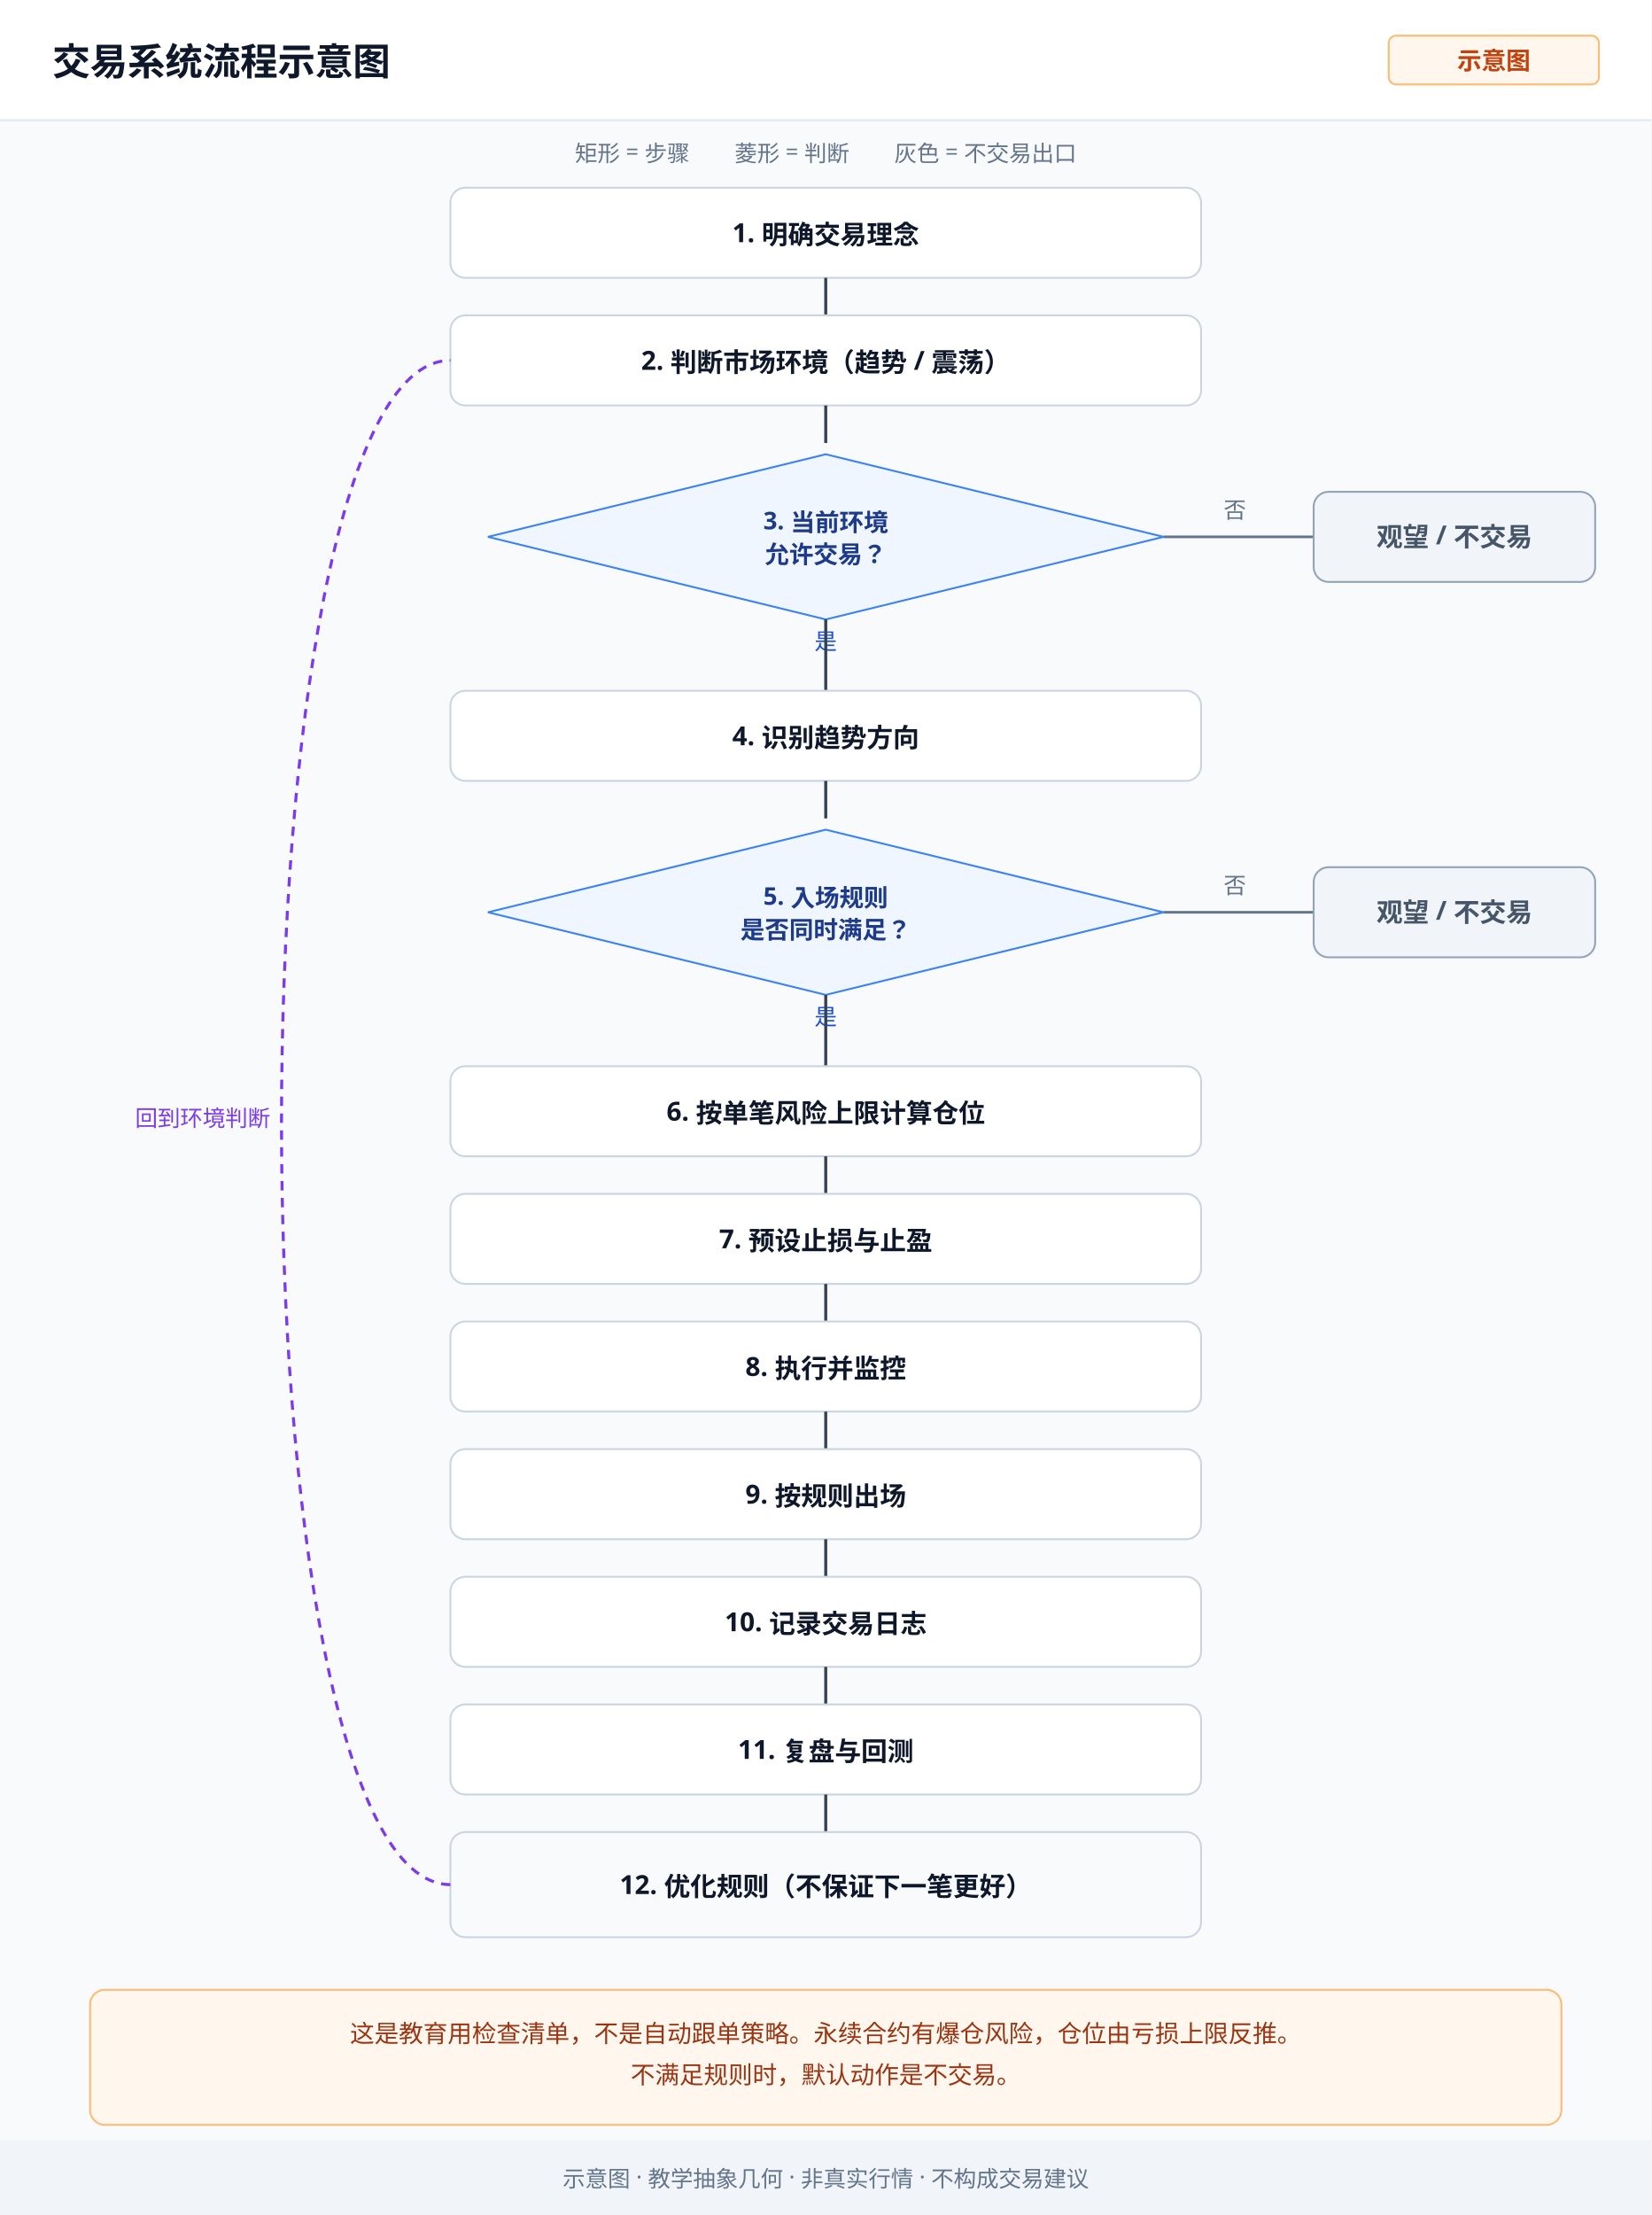
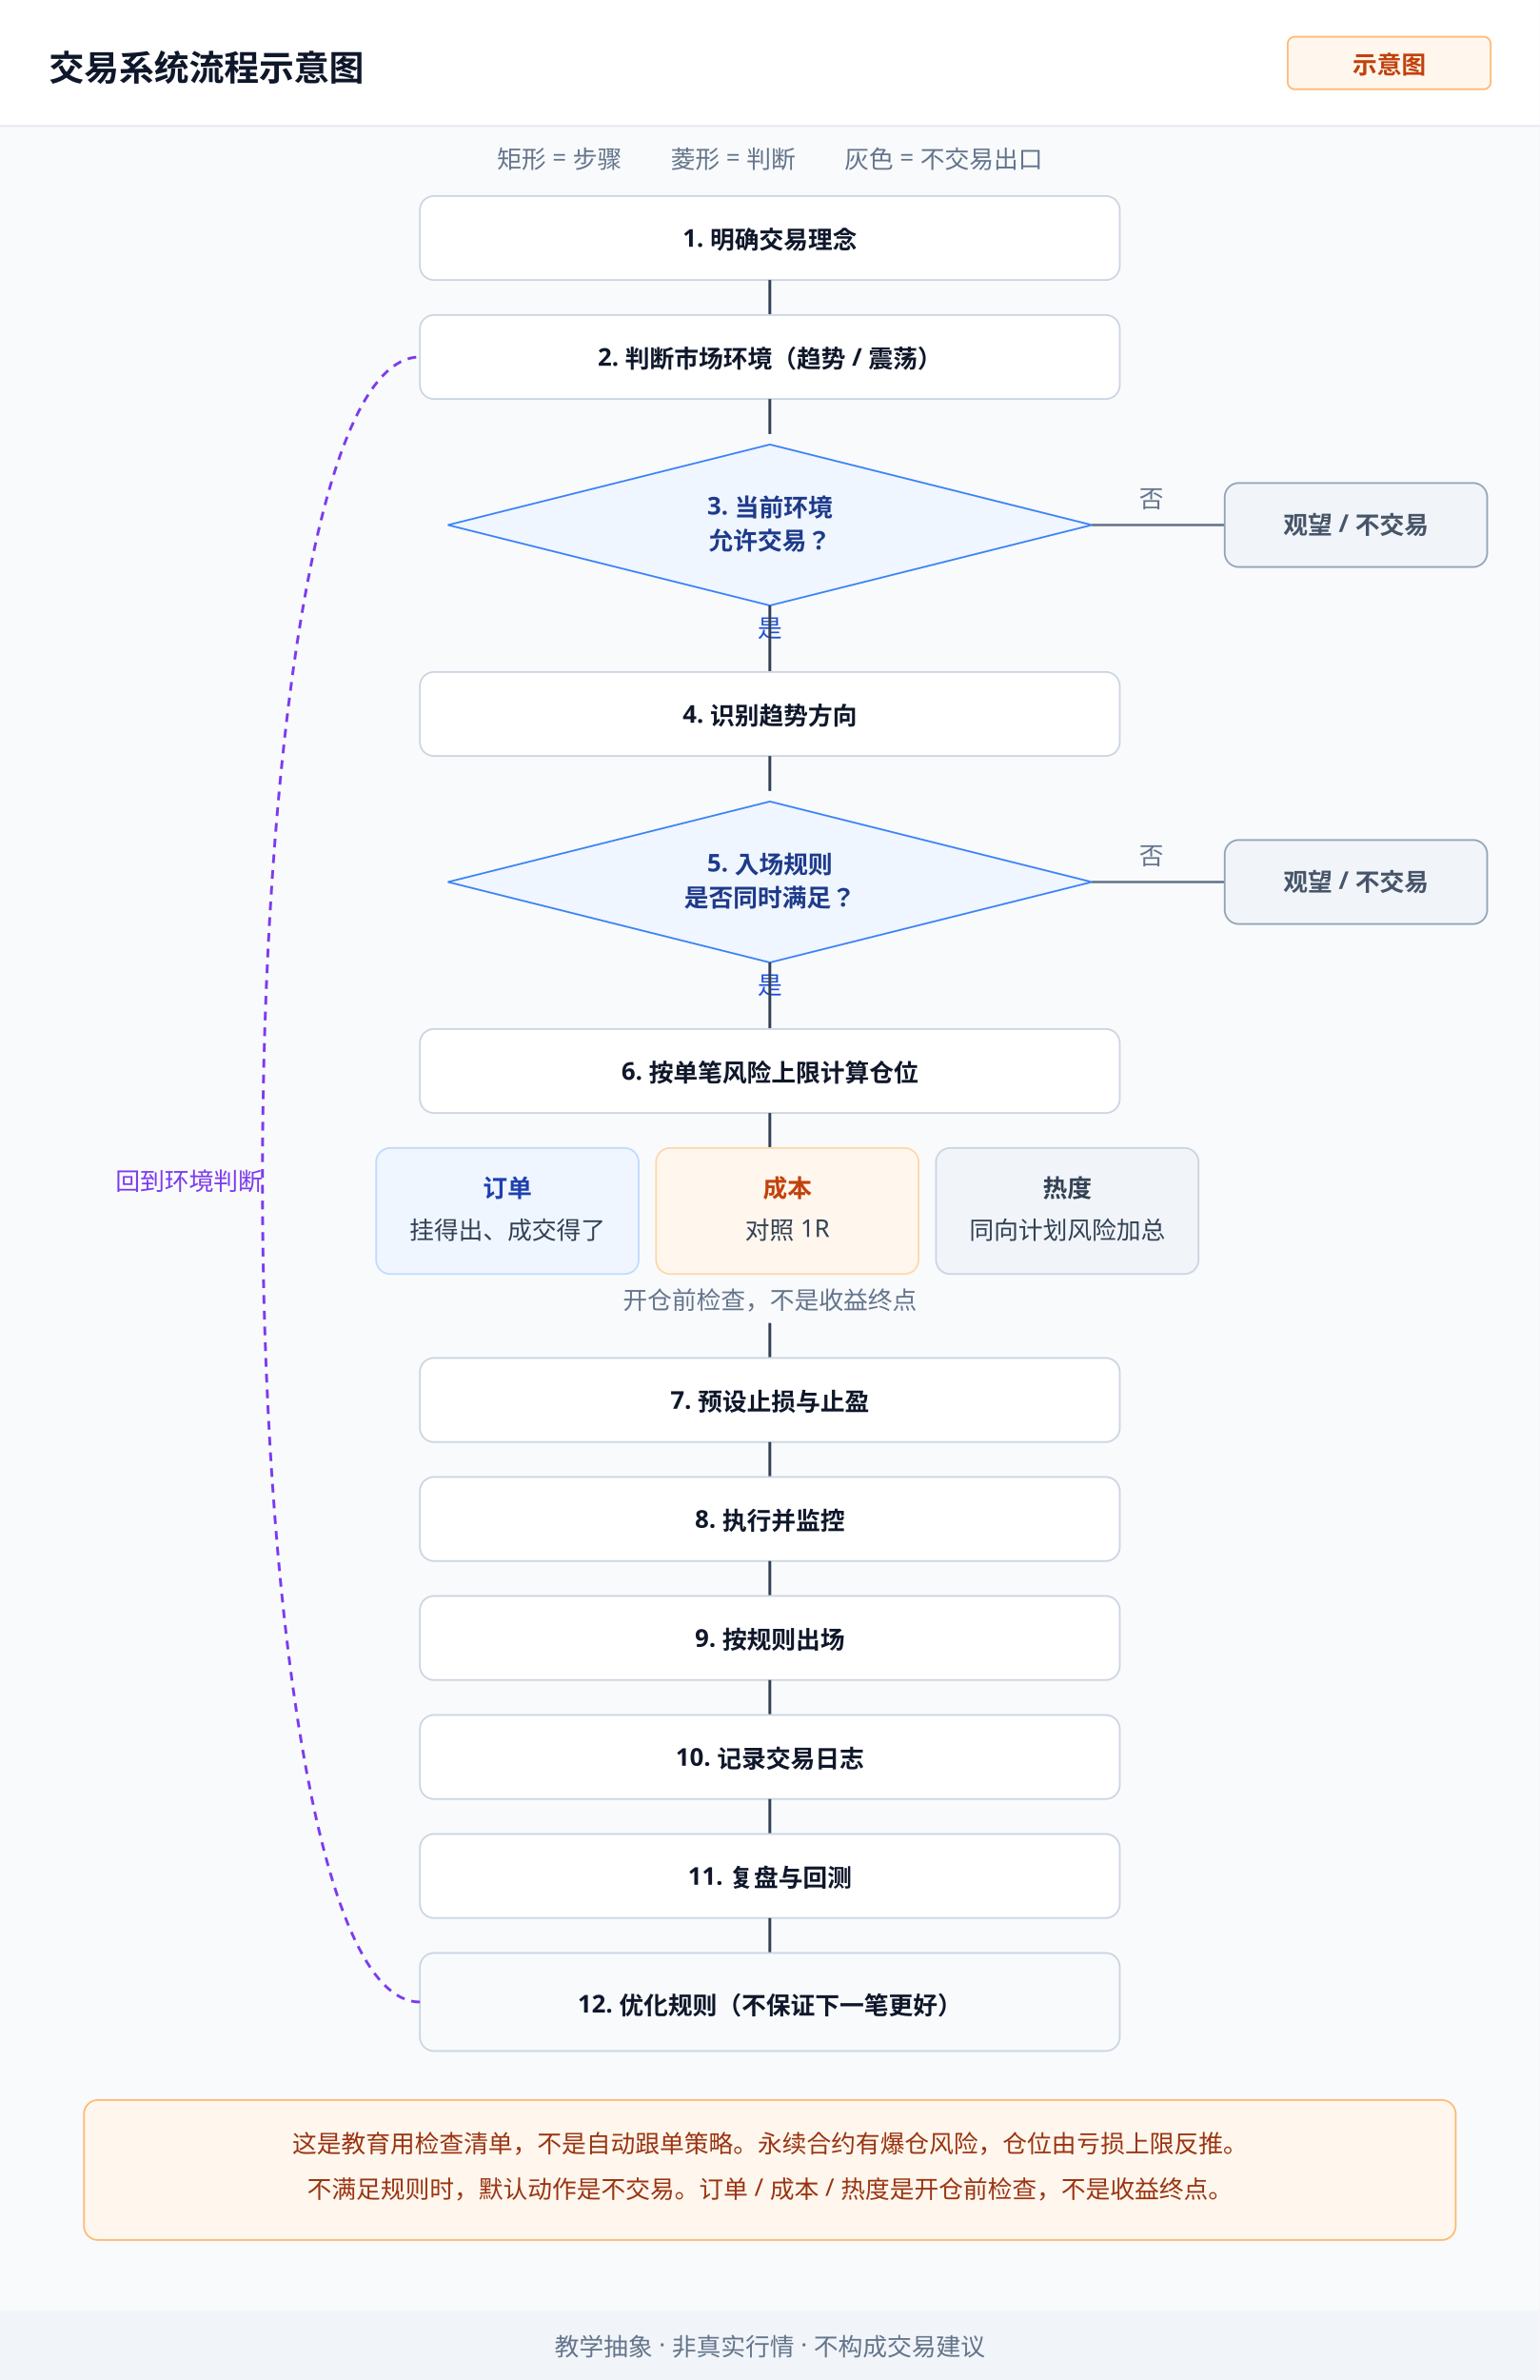
- <svg xmlns="http://www.w3.org/2000/svg" viewBox="0 0 880 1180" role="img" aria-labelledby="title desc">
-   <rect width="880" height="1180" fill="#f8fafc" />
-   <rect width="880" height="64" fill="#ffffff" />
-   <line x1="0" y1="64" x2="880" y2="64" stroke="#e2e8f0" />
-   <text x="28" y="40" font-family="PingFang SC, Hiragino Sans GB, Noto Sans SC, Microsoft YaHei, sans-serif" font-size="20" font-weight="700" fill="#0f172a">交易系统流程示意图</text>
-   <rect x="740" y="19" width="112" height="26" rx="4" fill="#fff7ed" stroke="#fdba74" />
-   <text x="796" y="37" text-anchor="middle" font-family="PingFang SC, Hiragino Sans GB, Noto Sans SC, Microsoft YaHei, sans-serif" font-size="13" font-weight="600" fill="#c2410c">示意图</text>
-   <text x="440" y="86" text-anchor="middle" font-family="PingFang SC, Hiragino Sans GB, Noto Sans SC, Microsoft YaHei, sans-serif" font-size="12" fill="#64748b">矩形 = 步骤　　菱形 = 判断　　灰色 = 不交易出口</text>
-   <rect x="240" y="100" width="400" height="48" rx="8" fill="#ffffff" stroke="#cbd5e1" />
-   <text x="440.0" y="129.0" text-anchor="middle" font-family="PingFang SC, Hiragino Sans GB, Noto Sans SC, Microsoft YaHei, sans-serif" font-size="14" font-weight="600" fill="#0f172a">1. 明确交易理念</text>
-   <line x1="440" y1="148" x2="440" y2="168" stroke="#334155" stroke-width="1.6" />
-   <rect x="240" y="168" width="400" height="48" rx="8" fill="#ffffff" stroke="#cbd5e1" />
-   <text x="440.0" y="197.0" text-anchor="middle" font-family="PingFang SC, Hiragino Sans GB, Noto Sans SC, Microsoft YaHei, sans-serif" font-size="14" font-weight="600" fill="#0f172a">2. 判断市场环境（趋势 / 震荡）</text>
-   <line x1="440" y1="216" x2="440" y2="236" stroke="#334155" stroke-width="1.6" />
-   <polygon points="440,242.0 620.0,286 440,330.0 260.0,286" fill="#eff6ff" stroke="#3b82f6" />
-   <text x="440" y="282" text-anchor="middle" font-family="PingFang SC, Hiragino Sans GB, Noto Sans SC, Microsoft YaHei, sans-serif" font-size="13" font-weight="600" fill="#1e3a8a">3. 当前环境</text>
-   <text x="440" y="300" text-anchor="middle" font-family="PingFang SC, Hiragino Sans GB, Noto Sans SC, Microsoft YaHei, sans-serif" font-size="13" font-weight="600" fill="#1e3a8a">允许交易？</text>
-   <line x1="620" y1="286" x2="700" y2="286" stroke="#64748b" stroke-width="1.4" />
-   <text x="658" y="276" text-anchor="middle" font-family="PingFang SC, Hiragino Sans GB, Noto Sans SC, Microsoft YaHei, sans-serif" font-size="12" fill="#64748b">否</text>
-   <rect x="700" y="262" width="150" height="48" rx="8" fill="#f1f5f9" stroke="#94a3b8" />
-   <text x="775.0" y="291.0" text-anchor="middle" font-family="PingFang SC, Hiragino Sans GB, Noto Sans SC, Microsoft YaHei, sans-serif" font-size="14" font-weight="600" fill="#475569">观望 / 不交易</text>
-   <text x="440" y="346" text-anchor="middle" font-family="PingFang SC, Hiragino Sans GB, Noto Sans SC, Microsoft YaHei, sans-serif" font-size="12" fill="#1d4ed8">是</text>
-   <line x1="440" y1="330" x2="440" y2="368" stroke="#334155" stroke-width="1.6" />
-   <rect x="240" y="368" width="400" height="48" rx="8" fill="#ffffff" stroke="#cbd5e1" />
-   <text x="440.0" y="397.0" text-anchor="middle" font-family="PingFang SC, Hiragino Sans GB, Noto Sans SC, Microsoft YaHei, sans-serif" font-size="14" font-weight="600" fill="#0f172a">4. 识别趋势方向</text>
-   <line x1="440" y1="416" x2="440" y2="436" stroke="#334155" stroke-width="1.6" />
-   <polygon points="440,442.0 620.0,486 440,530.0 260.0,486" fill="#eff6ff" stroke="#3b82f6" />
-   <text x="440" y="482" text-anchor="middle" font-family="PingFang SC, Hiragino Sans GB, Noto Sans SC, Microsoft YaHei, sans-serif" font-size="13" font-weight="600" fill="#1e3a8a">5. 入场规则</text>
-   <text x="440" y="500" text-anchor="middle" font-family="PingFang SC, Hiragino Sans GB, Noto Sans SC, Microsoft YaHei, sans-serif" font-size="13" font-weight="600" fill="#1e3a8a">是否同时满足？</text>
-   <line x1="620" y1="486" x2="700" y2="486" stroke="#64748b" stroke-width="1.4" />
-   <text x="658" y="476" text-anchor="middle" font-family="PingFang SC, Hiragino Sans GB, Noto Sans SC, Microsoft YaHei, sans-serif" font-size="12" fill="#64748b">否</text>
-   <rect x="700" y="462" width="150" height="48" rx="8" fill="#f1f5f9" stroke="#94a3b8" />
-   <text x="775.0" y="491.0" text-anchor="middle" font-family="PingFang SC, Hiragino Sans GB, Noto Sans SC, Microsoft YaHei, sans-serif" font-size="14" font-weight="600" fill="#475569">观望 / 不交易</text>
-   <text x="440" y="546" text-anchor="middle" font-family="PingFang SC, Hiragino Sans GB, Noto Sans SC, Microsoft YaHei, sans-serif" font-size="12" fill="#1d4ed8">是</text>
-   <line x1="440" y1="530" x2="440" y2="568" stroke="#334155" stroke-width="1.6" />
-   <rect x="240" y="568" width="400" height="48" rx="8" fill="#ffffff" stroke="#cbd5e1" />
-   <text x="440.0" y="597.0" text-anchor="middle" font-family="PingFang SC, Hiragino Sans GB, Noto Sans SC, Microsoft YaHei, sans-serif" font-size="14" font-weight="600" fill="#0f172a">6. 按单笔风险上限计算仓位</text>
-   <line x1="440" y1="616" x2="440" y2="636" stroke="#334155" stroke-width="1.6" />
-   <rect x="240" y="636" width="400" height="48" rx="8" fill="#ffffff" stroke="#cbd5e1" />
-   <text x="440.0" y="665.0" text-anchor="middle" font-family="PingFang SC, Hiragino Sans GB, Noto Sans SC, Microsoft YaHei, sans-serif" font-size="14" font-weight="600" fill="#0f172a">7. 预设止损与止盈</text>
-   <line x1="440" y1="684" x2="440" y2="704" stroke="#334155" stroke-width="1.6" />
-   <rect x="240" y="704" width="400" height="48" rx="8" fill="#ffffff" stroke="#cbd5e1" />
-   <text x="440.0" y="733.0" text-anchor="middle" font-family="PingFang SC, Hiragino Sans GB, Noto Sans SC, Microsoft YaHei, sans-serif" font-size="14" font-weight="600" fill="#0f172a">8. 执行并监控</text>
-   <line x1="440" y1="752" x2="440" y2="772" stroke="#334155" stroke-width="1.6" />
-   <rect x="240" y="772" width="400" height="48" rx="8" fill="#ffffff" stroke="#cbd5e1" />
-   <text x="440.0" y="801.0" text-anchor="middle" font-family="PingFang SC, Hiragino Sans GB, Noto Sans SC, Microsoft YaHei, sans-serif" font-size="14" font-weight="600" fill="#0f172a">9. 按规则出场</text>
-   <line x1="440" y1="820" x2="440" y2="840" stroke="#334155" stroke-width="1.6" />
-   <rect x="240" y="840" width="400" height="48" rx="8" fill="#ffffff" stroke="#cbd5e1" />
-   <text x="440.0" y="869.0" text-anchor="middle" font-family="PingFang SC, Hiragino Sans GB, Noto Sans SC, Microsoft YaHei, sans-serif" font-size="14" font-weight="600" fill="#0f172a">10. 记录交易日志</text>
-   <line x1="440" y1="888" x2="440" y2="908" stroke="#334155" stroke-width="1.6" />
-   <rect x="240" y="908" width="400" height="48" rx="8" fill="#ffffff" stroke="#cbd5e1" />
-   <text x="440.0" y="937.0" text-anchor="middle" font-family="PingFang SC, Hiragino Sans GB, Noto Sans SC, Microsoft YaHei, sans-serif" font-size="14" font-weight="600" fill="#0f172a">11. 复盘与回测</text>
-   <line x1="440" y1="956" x2="440" y2="976" stroke="#334155" stroke-width="1.6" />
-   <rect x="240" y="976" width="400" height="56" rx="8" fill="#f8fafc" stroke="#cbd5e1" />
-   <text x="440.0" y="1009.0" text-anchor="middle" font-family="PingFang SC, Hiragino Sans GB, Noto Sans SC, Microsoft YaHei, sans-serif" font-size="14" font-weight="600" fill="#0f172a">12. 优化规则（不保证下一笔更好）</text>
-   <path d="M240 1004 C 120 1004, 120 192, 240 192" fill="none" stroke="#7c3aed" stroke-width="1.6" stroke-dasharray="5 4" />
-   <text x="108" y="600" text-anchor="middle" font-family="PingFang SC, Hiragino Sans GB, Noto Sans SC, Microsoft YaHei, sans-serif" font-size="12" fill="#7c3aed">回到环境判断</text>
-   <rect x="48" y="1060" width="784" height="72" rx="8" fill="#fff7ed" stroke="#fdba74" />
-   <text x="440" y="1088" text-anchor="middle" font-family="PingFang SC, Hiragino Sans GB, Noto Sans SC, Microsoft YaHei, sans-serif" font-size="13" fill="#9a3412">这是教育用检查清单，不是自动跟单策略。永续合约有爆仓风险，仓位由亏损上限反推。</text>
-   <text x="440" y="1110" text-anchor="middle" font-family="PingFang SC, Hiragino Sans GB, Noto Sans SC, Microsoft YaHei, sans-serif" font-size="13" fill="#9a3412">不满足规则时，默认动作是不交易。</text>
-   <rect x="0" y="1140" width="880" height="40" fill="#f1f5f9" />
-   <text x="440" y="1165" text-anchor="middle" font-family="PingFang SC, Hiragino Sans GB, Noto Sans SC, Microsoft YaHei, sans-serif" font-size="12" fill="#64748b">示意图 · 教学抽象几何 · 非真实行情 · 不构成交易建议</text>
+ <svg xmlns="http://www.w3.org/2000/svg" viewBox="0 0 880 1360" role="img" aria-labelledby="title desc">
+   <rect width="880" height="1360" fill="#f8fafc" />
+   <rect width="880" height="72" fill="#ffffff" />
+   <line x1="0" y1="72" x2="880" y2="72" stroke="#e2e8f0" />
+   <text x="28" y="46" font-family="PingFang SC, Hiragino Sans GB, Noto Sans SC, Microsoft YaHei, sans-serif" font-size="20" font-weight="700" fill="#0f172a">交易系统流程示意图</text>
+   <rect x="736" y="21" width="116" height="30" rx="4" fill="#fff7ed" stroke="#fdba74" />
+   <text x="794" y="42" text-anchor="middle" font-family="PingFang SC, Hiragino Sans GB, Noto Sans SC, Microsoft YaHei, sans-serif" font-size="14" font-weight="600" fill="#c2410c">示意图</text>
+   <text x="440" y="96" text-anchor="middle" font-family="PingFang SC, Hiragino Sans GB, Noto Sans SC, Microsoft YaHei, sans-serif" font-size="14" fill="#64748b">矩形 = 步骤　　菱形 = 判断　　灰色 = 不交易出口</text>
+   <rect x="240" y="112" width="400" height="48" rx="8" fill="#ffffff" stroke="#cbd5e1" />
+   <text x="440" y="141" text-anchor="middle" font-family="PingFang SC, Hiragino Sans GB, Noto Sans SC, Microsoft YaHei, sans-serif" font-size="14" font-weight="600" fill="#0f172a">1. 明确交易理念</text>
+   <line x1="440" y1="160" x2="440" y2="180" stroke="#334155" stroke-width="1.6" />
+   <rect x="240" y="180" width="400" height="48" rx="8" fill="#ffffff" stroke="#cbd5e1" />
+   <text x="440" y="209" text-anchor="middle" font-family="PingFang SC, Hiragino Sans GB, Noto Sans SC, Microsoft YaHei, sans-serif" font-size="14" font-weight="600" fill="#0f172a">2. 判断市场环境（趋势 / 震荡）</text>
+   <line x1="440" y1="228" x2="440" y2="248" stroke="#334155" stroke-width="1.6" />
+   <polygon points="440,254 624,300 440,346 256,300" fill="#eff6ff" stroke="#3b82f6" />
+   <text x="440" y="294" text-anchor="middle" font-family="PingFang SC, Hiragino Sans GB, Noto Sans SC, Microsoft YaHei, sans-serif" font-size="14" font-weight="600" fill="#1e3a8a">3. 当前环境</text>
+   <text x="440" y="314" text-anchor="middle" font-family="PingFang SC, Hiragino Sans GB, Noto Sans SC, Microsoft YaHei, sans-serif" font-size="14" font-weight="600" fill="#1e3a8a">允许交易？</text>
+   <line x1="624" y1="300" x2="700" y2="300" stroke="#64748b" stroke-width="1.4" />
+   <text x="658" y="290" text-anchor="middle" font-family="PingFang SC, Hiragino Sans GB, Noto Sans SC, Microsoft YaHei, sans-serif" font-size="14" fill="#64748b">否</text>
+   <rect x="700" y="276" width="150" height="48" rx="8" fill="#f1f5f9" stroke="#94a3b8" />
+   <text x="775" y="305" text-anchor="middle" font-family="PingFang SC, Hiragino Sans GB, Noto Sans SC, Microsoft YaHei, sans-serif" font-size="14" font-weight="600" fill="#475569">观望 / 不交易</text>
+   <text x="440" y="364" text-anchor="middle" font-family="PingFang SC, Hiragino Sans GB, Noto Sans SC, Microsoft YaHei, sans-serif" font-size="14" fill="#1d4ed8">是</text>
+   <line x1="440" y1="346" x2="440" y2="384" stroke="#334155" stroke-width="1.6" />
+   <rect x="240" y="384" width="400" height="48" rx="8" fill="#ffffff" stroke="#cbd5e1" />
+   <text x="440" y="413" text-anchor="middle" font-family="PingFang SC, Hiragino Sans GB, Noto Sans SC, Microsoft YaHei, sans-serif" font-size="14" font-weight="600" fill="#0f172a">4. 识别趋势方向</text>
+   <line x1="440" y1="432" x2="440" y2="452" stroke="#334155" stroke-width="1.6" />
+   <polygon points="440,458 624,504 440,550 256,504" fill="#eff6ff" stroke="#3b82f6" />
+   <text x="440" y="498" text-anchor="middle" font-family="PingFang SC, Hiragino Sans GB, Noto Sans SC, Microsoft YaHei, sans-serif" font-size="14" font-weight="600" fill="#1e3a8a">5. 入场规则</text>
+   <text x="440" y="518" text-anchor="middle" font-family="PingFang SC, Hiragino Sans GB, Noto Sans SC, Microsoft YaHei, sans-serif" font-size="14" font-weight="600" fill="#1e3a8a">是否同时满足？</text>
+   <line x1="624" y1="504" x2="700" y2="504" stroke="#64748b" stroke-width="1.4" />
+   <text x="658" y="494" text-anchor="middle" font-family="PingFang SC, Hiragino Sans GB, Noto Sans SC, Microsoft YaHei, sans-serif" font-size="14" fill="#64748b">否</text>
+   <rect x="700" y="480" width="150" height="48" rx="8" fill="#f1f5f9" stroke="#94a3b8" />
+   <text x="775" y="509" text-anchor="middle" font-family="PingFang SC, Hiragino Sans GB, Noto Sans SC, Microsoft YaHei, sans-serif" font-size="14" font-weight="600" fill="#475569">观望 / 不交易</text>
+   <text x="440" y="568" text-anchor="middle" font-family="PingFang SC, Hiragino Sans GB, Noto Sans SC, Microsoft YaHei, sans-serif" font-size="14" fill="#1d4ed8">是</text>
+   <line x1="440" y1="550" x2="440" y2="588" stroke="#334155" stroke-width="1.6" />
+   <rect x="240" y="588" width="400" height="48" rx="8" fill="#ffffff" stroke="#cbd5e1" />
+   <text x="440" y="617" text-anchor="middle" font-family="PingFang SC, Hiragino Sans GB, Noto Sans SC, Microsoft YaHei, sans-serif" font-size="14" font-weight="600" fill="#0f172a">6. 按单笔风险上限计算仓位</text>
+   <line x1="440" y1="636" x2="440" y2="656" stroke="#334155" stroke-width="1.6" />
+   <rect x="215" y="656" width="150" height="72" rx="8" fill="#eff6ff" stroke="#bfdbfe" />
+   <text x="290" y="684" text-anchor="middle" font-family="PingFang SC, Hiragino Sans GB, Noto Sans SC, Microsoft YaHei, sans-serif" font-size="14" font-weight="700" fill="#1e40af">订单</text>
+   <text x="290" y="708" text-anchor="middle" font-family="PingFang SC, Hiragino Sans GB, Noto Sans SC, Microsoft YaHei, sans-serif" font-size="14" fill="#334155">挂得出、成交得了</text>
+   <rect x="375" y="656" width="150" height="72" rx="8" fill="#fff7ed" stroke="#fed7aa" />
+   <text x="450" y="684" text-anchor="middle" font-family="PingFang SC, Hiragino Sans GB, Noto Sans SC, Microsoft YaHei, sans-serif" font-size="14" font-weight="700" fill="#c2410c">成本</text>
+   <text x="450" y="708" text-anchor="middle" font-family="PingFang SC, Hiragino Sans GB, Noto Sans SC, Microsoft YaHei, sans-serif" font-size="14" fill="#334155">对照 1R</text>
+   <rect x="535" y="656" width="150" height="72" rx="8" fill="#f1f5f9" stroke="#cbd5e1" />
+   <text x="610" y="684" text-anchor="middle" font-family="PingFang SC, Hiragino Sans GB, Noto Sans SC, Microsoft YaHei, sans-serif" font-size="14" font-weight="700" fill="#334155">热度</text>
+   <text x="610" y="708" text-anchor="middle" font-family="PingFang SC, Hiragino Sans GB, Noto Sans SC, Microsoft YaHei, sans-serif" font-size="14" fill="#334155">同向计划风险加总</text>
+   <text x="440" y="748" text-anchor="middle" font-family="PingFang SC, Hiragino Sans GB, Noto Sans SC, Microsoft YaHei, sans-serif" font-size="14" fill="#64748b">开仓前检查，不是收益终点</text>
+   <line x1="440" y1="756" x2="440" y2="776" stroke="#334155" stroke-width="1.6" />
+   <rect x="240" y="776" width="400" height="48" rx="8" fill="#ffffff" stroke="#cbd5e1" />
+   <text x="440" y="805" text-anchor="middle" font-family="PingFang SC, Hiragino Sans GB, Noto Sans SC, Microsoft YaHei, sans-serif" font-size="14" font-weight="600" fill="#0f172a">7. 预设止损与止盈</text>
+   <line x1="440" y1="824" x2="440" y2="844" stroke="#334155" stroke-width="1.6" />
+   <rect x="240" y="844" width="400" height="48" rx="8" fill="#ffffff" stroke="#cbd5e1" />
+   <text x="440" y="873" text-anchor="middle" font-family="PingFang SC, Hiragino Sans GB, Noto Sans SC, Microsoft YaHei, sans-serif" font-size="14" font-weight="600" fill="#0f172a">8. 执行并监控</text>
+   <line x1="440" y1="892" x2="440" y2="912" stroke="#334155" stroke-width="1.6" />
+   <rect x="240" y="912" width="400" height="48" rx="8" fill="#ffffff" stroke="#cbd5e1" />
+   <text x="440" y="941" text-anchor="middle" font-family="PingFang SC, Hiragino Sans GB, Noto Sans SC, Microsoft YaHei, sans-serif" font-size="14" font-weight="600" fill="#0f172a">9. 按规则出场</text>
+   <line x1="440" y1="960" x2="440" y2="980" stroke="#334155" stroke-width="1.6" />
+   <rect x="240" y="980" width="400" height="48" rx="8" fill="#ffffff" stroke="#cbd5e1" />
+   <text x="440" y="1009" text-anchor="middle" font-family="PingFang SC, Hiragino Sans GB, Noto Sans SC, Microsoft YaHei, sans-serif" font-size="14" font-weight="600" fill="#0f172a">10. 记录交易日志</text>
+   <line x1="440" y1="1028" x2="440" y2="1048" stroke="#334155" stroke-width="1.6" />
+   <rect x="240" y="1048" width="400" height="48" rx="8" fill="#ffffff" stroke="#cbd5e1" />
+   <text x="440" y="1077" text-anchor="middle" font-family="PingFang SC, Hiragino Sans GB, Noto Sans SC, Microsoft YaHei, sans-serif" font-size="14" font-weight="600" fill="#0f172a">11. 复盘与回测</text>
+   <line x1="440" y1="1096" x2="440" y2="1116" stroke="#334155" stroke-width="1.6" />
+   <rect x="240" y="1116" width="400" height="56" rx="8" fill="#f8fafc" stroke="#cbd5e1" />
+   <text x="440" y="1150" text-anchor="middle" font-family="PingFang SC, Hiragino Sans GB, Noto Sans SC, Microsoft YaHei, sans-serif" font-size="14" font-weight="600" fill="#0f172a">12. 优化规则（不保证下一笔更好）</text>
+   <path d="M240 1144 C 120 1144, 120 204, 240 204" fill="none" stroke="#7c3aed" stroke-width="1.6" stroke-dasharray="5 4" />
+   <text x="108" y="680" text-anchor="middle" font-family="PingFang SC, Hiragino Sans GB, Noto Sans SC, Microsoft YaHei, sans-serif" font-size="14" fill="#7c3aed">回到环境判断</text>
+   <rect x="48" y="1200" width="784" height="80" rx="8" fill="#fff7ed" stroke="#fdba74" />
+   <text x="440" y="1230" text-anchor="middle" font-family="PingFang SC, Hiragino Sans GB, Noto Sans SC, Microsoft YaHei, sans-serif" font-size="14" fill="#9a3412">这是教育用检查清单，不是自动跟单策略。永续合约有爆仓风险，仓位由亏损上限反推。</text>
+   <text x="440" y="1256" text-anchor="middle" font-family="PingFang SC, Hiragino Sans GB, Noto Sans SC, Microsoft YaHei, sans-serif" font-size="14" fill="#9a3412">不满足规则时，默认动作是不交易。订单 / 成本 / 热度是开仓前检查，不是收益终点。</text>
+   <rect x="0" y="1320" width="880" height="40" fill="#f1f5f9" />
+   <text x="440" y="1346" text-anchor="middle" font-family="PingFang SC, Hiragino Sans GB, Noto Sans SC, Microsoft YaHei, sans-serif" font-size="14" fill="#64748b">教学抽象 · 非真实行情 · 不构成交易建议</text>
</svg>
